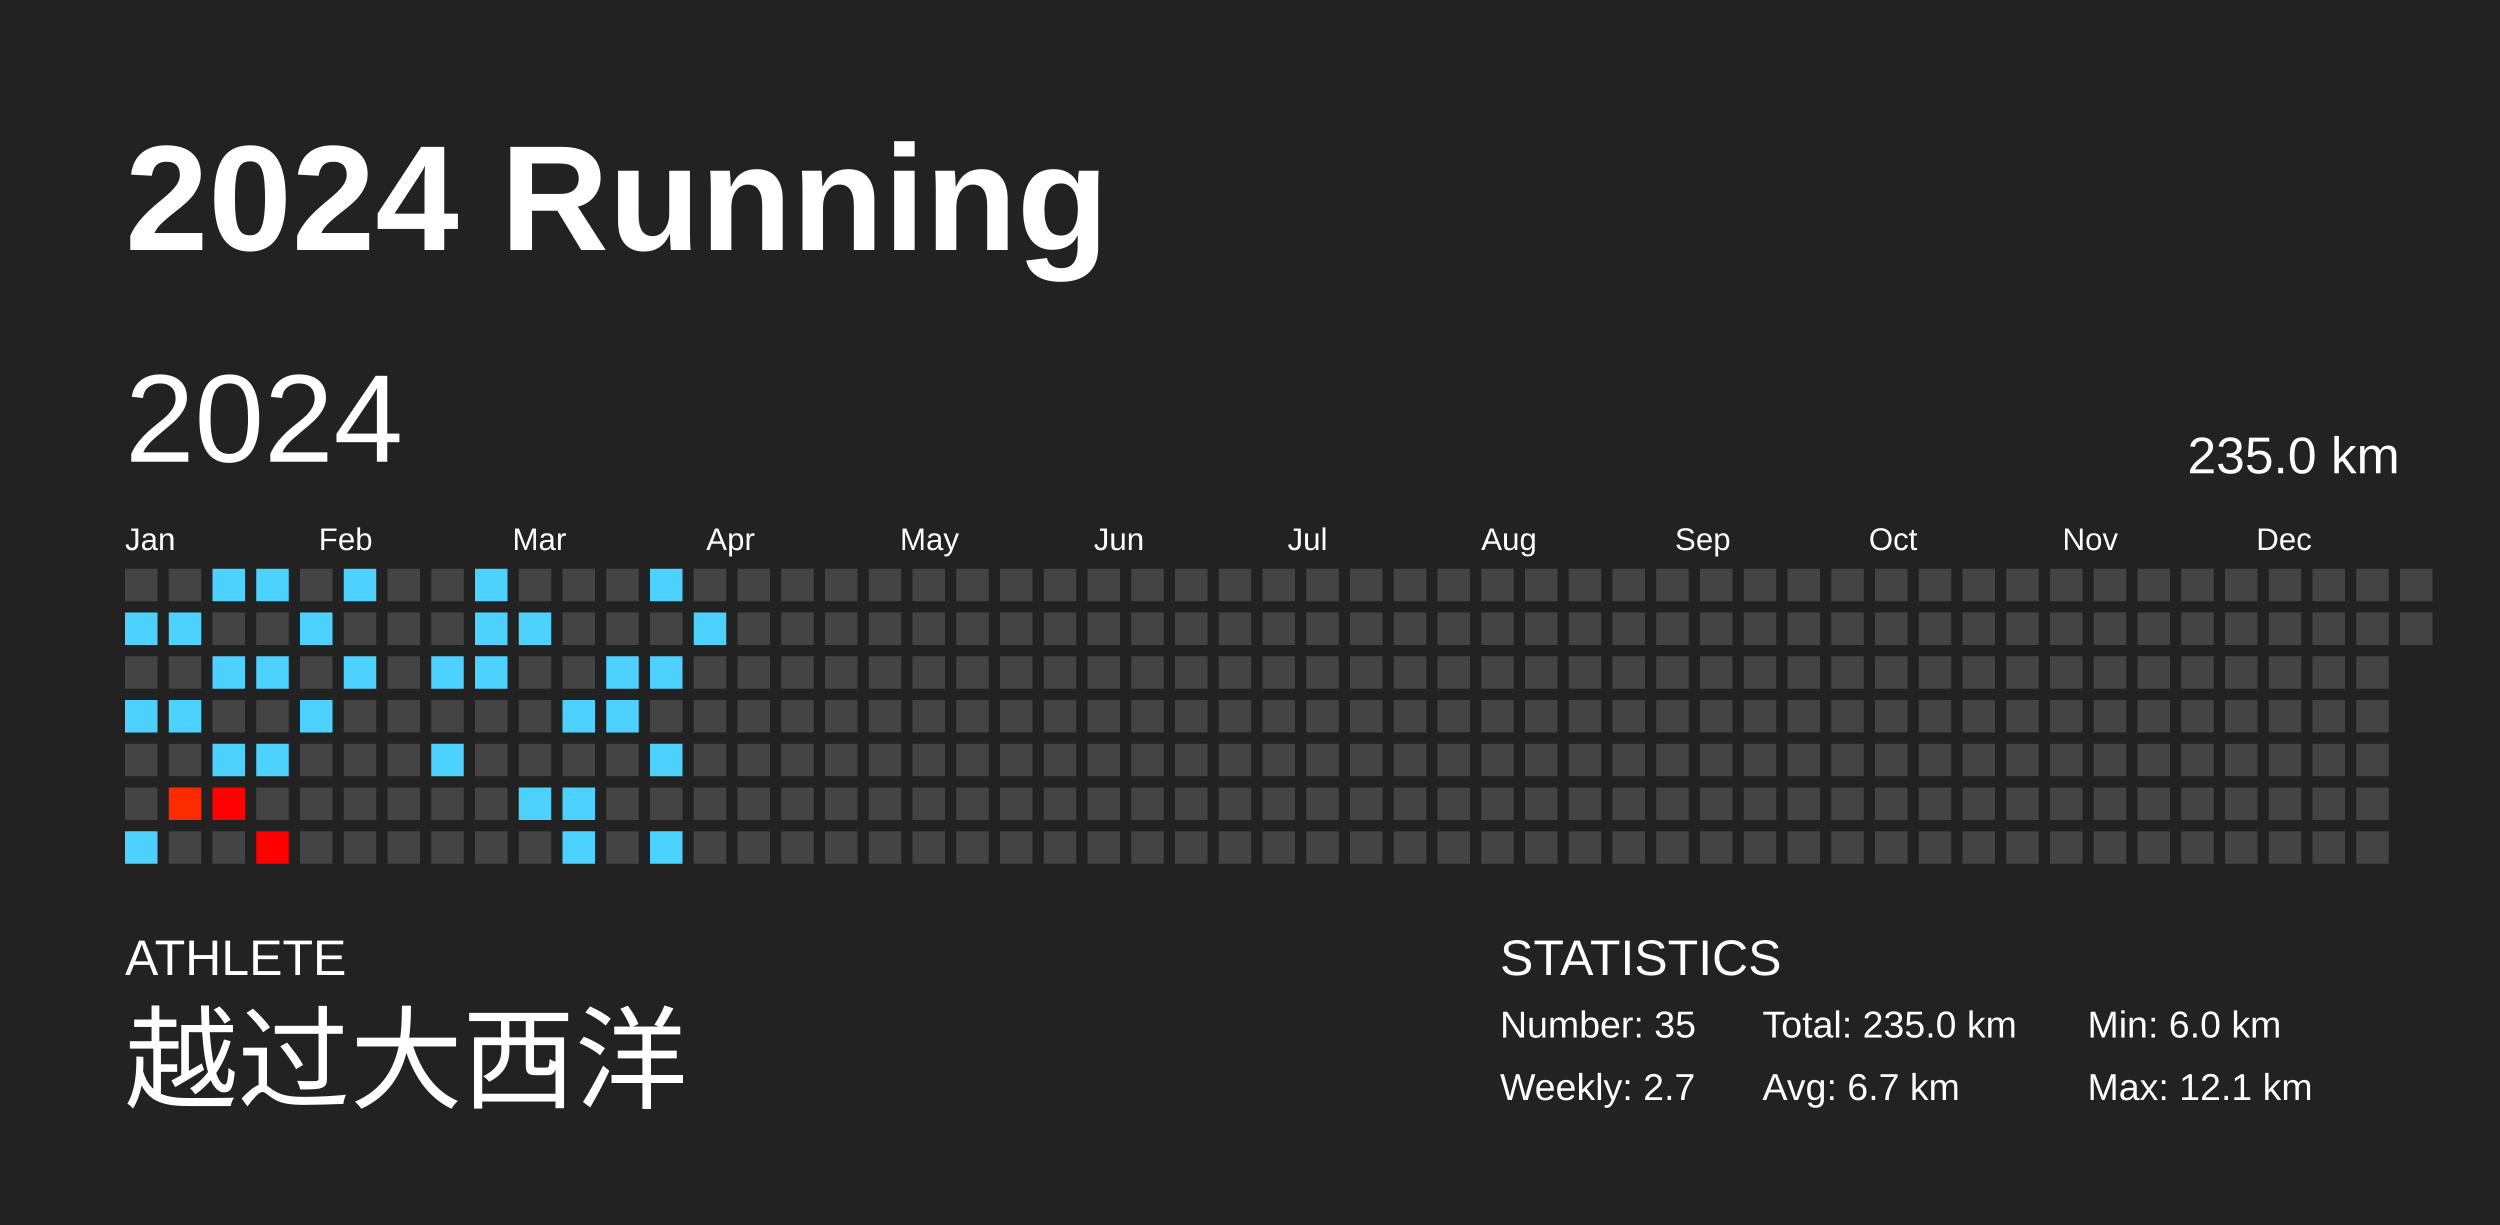
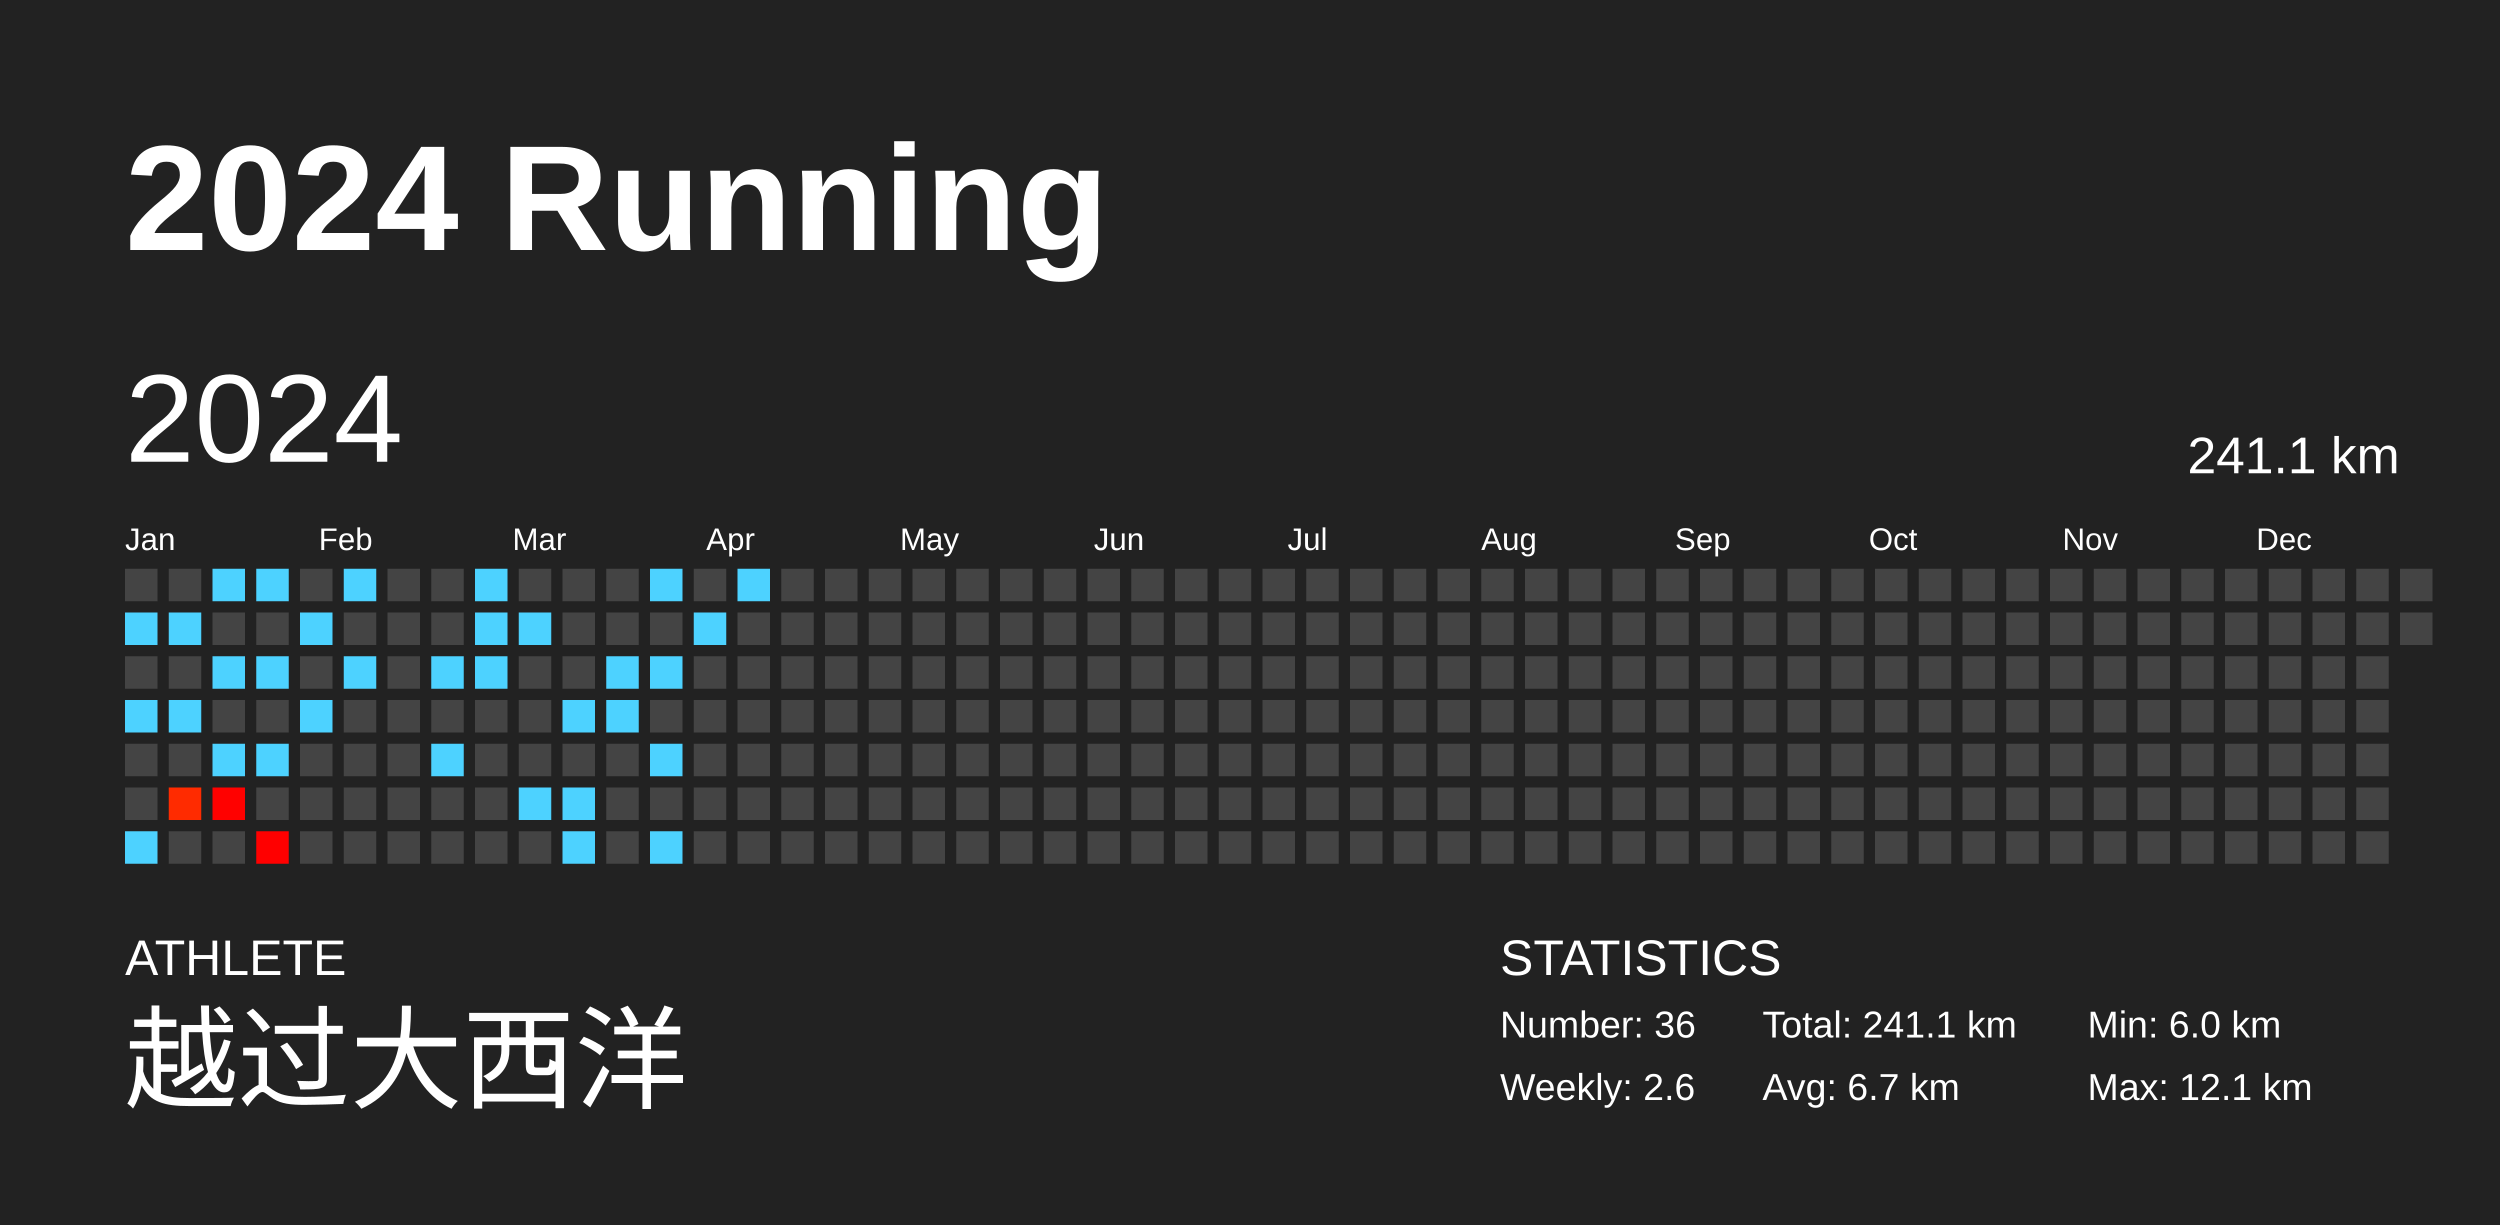
<svg xmlns="http://www.w3.org/2000/svg" baseProfile="full" height="98mm" version="1.1" viewBox="0,0,200,98" width="200mm">
  <defs />
  <rect fill="#222222" height="98" width="200" x="0" y="0" />
  <text fill="#FFFFFF" style="font-size:12px; font-family:Arial; font-weight:bold;" x="10" y="20">2024 Running</text>
  <text fill="#FFFFFF" style="font-size:4px; font-family:Arial" x="10" y="78">ATHLETE</text>
  <text fill="#FFFFFF" style="font-size:9px; font-family:Arial" x="10" y="88">越过大西洋</text>
  <text fill="#FFFFFF" style="font-size:4px; font-family:Arial" x="120" y="78">STATISTICS</text>
-   <text fill="#FFFFFF" style="font-size:3px; font-family:Arial" x="120" y="83">Number: 35</text>
-   <text fill="#FFFFFF" style="font-size:3px; font-family:Arial" x="120" y="88">Weekly: 2.7</text>
-   <text fill="#FFFFFF" style="font-size:3px; font-family:Arial" x="141" y="83">Total: 235.0 km</text>
+   <text fill="#FFFFFF" style="font-size:3px; font-family:Arial" x="120" y="83">Number: 36</text>
+   <text fill="#FFFFFF" style="font-size:3px; font-family:Arial" x="120" y="88">Weekly: 2.6</text>
+   <text fill="#FFFFFF" style="font-size:3px; font-family:Arial" x="141" y="83">Total: 241.1 km</text>
  <text fill="#FFFFFF" style="font-size:3px; font-family:Arial" x="141" y="88">Avg: 6.7 km</text>
  <text fill="#FFFFFF" style="font-size:3px; font-family:Arial" x="167" y="83">Min: 6.0 km</text>
  <text fill="#FFFFFF" style="font-size:3px; font-family:Arial" x="167" y="88">Max: 12.1 km</text>
  <text dominant-baseline="hanging" fill="#FFFFFF" style="font-size:10.0px; font-family:Arial;" x="10" y="30">2024</text>
-   <text dominant-baseline="hanging" fill="#FFFFFF" style="font-size:4.125px; font-family:Arial;" x="175" y="35">235.0 km</text>
+   <text dominant-baseline="hanging" fill="#FFFFFF" style="font-size:4.125px; font-family:Arial;" x="175" y="35">241.1 km</text>
  <text fill="#FFFFFF" style="font-size:2.5px; font-family:Arial" x="10.0" y="44">Jan</text>
  <text fill="#FFFFFF" style="font-size:2.5px; font-family:Arial" x="25.5" y="44">Feb</text>
  <text fill="#FFFFFF" style="font-size:2.5px; font-family:Arial" x="41.0" y="44">Mar</text>
  <text fill="#FFFFFF" style="font-size:2.5px; font-family:Arial" x="56.5" y="44">Apr</text>
  <text fill="#FFFFFF" style="font-size:2.5px; font-family:Arial" x="72.0" y="44">May</text>
  <text fill="#FFFFFF" style="font-size:2.5px; font-family:Arial" x="87.5" y="44">Jun</text>
  <text fill="#FFFFFF" style="font-size:2.5px; font-family:Arial" x="103.0" y="44">Jul</text>
  <text fill="#FFFFFF" style="font-size:2.5px; font-family:Arial" x="118.5" y="44">Aug</text>
  <text fill="#FFFFFF" style="font-size:2.5px; font-family:Arial" x="134.0" y="44">Sep</text>
  <text fill="#FFFFFF" style="font-size:2.5px; font-family:Arial" x="149.5" y="44">Oct</text>
  <text fill="#FFFFFF" style="font-size:2.5px; font-family:Arial" x="165.0" y="44">Nov</text>
  <text fill="#FFFFFF" style="font-size:2.5px; font-family:Arial" x="180.5" y="44">Dec</text>
  <rect fill="#444444" height="2.6" width="2.6" x="10.0" y="45.5" />
  <rect fill="#4dd2ff" height="2.6" width="2.6" x="10.0" y="49.0" />
  <rect fill="#444444" height="2.6" width="2.6" x="10.0" y="52.5" />
  <rect fill="#4dd2ff" height="2.6" width="2.6" x="10.0" y="56.0" />
  <rect fill="#444444" height="2.6" width="2.6" x="10.0" y="59.5" />
  <rect fill="#444444" height="2.6" width="2.6" x="10.0" y="63.0" />
  <rect fill="#4dd2ff" height="2.6" width="2.6" x="10.0" y="66.5" />
  <rect fill="#444444" height="2.6" width="2.6" x="13.5" y="45.5" />
  <rect fill="#4dd2ff" height="2.6" width="2.6" x="13.5" y="49.0" />
  <rect fill="#444444" height="2.6" width="2.6" x="13.5" y="52.5" />
  <rect fill="#4dd2ff" height="2.6" width="2.6" x="13.5" y="56.0" />
  <rect fill="#444444" height="2.6" width="2.6" x="13.5" y="59.5" />
  <rect fill="#ff2b00" height="2.6" width="2.6" x="13.5" y="63.0" />
  <rect fill="#444444" height="2.6" width="2.6" x="13.5" y="66.5" />
  <rect fill="#4dd2ff" height="2.6" width="2.6" x="17.0" y="45.5" />
  <rect fill="#444444" height="2.6" width="2.6" x="17.0" y="49.0" />
  <rect fill="#4dd2ff" height="2.6" width="2.6" x="17.0" y="52.5" />
  <rect fill="#444444" height="2.6" width="2.6" x="17.0" y="56.0" />
  <rect fill="#4dd2ff" height="2.6" width="2.6" x="17.0" y="59.5" />
  <rect fill="#ff0100" height="2.6" width="2.6" x="17.0" y="63.0" />
  <rect fill="#444444" height="2.6" width="2.6" x="17.0" y="66.5" />
  <rect fill="#4dd2ff" height="2.6" width="2.6" x="20.5" y="45.5" />
  <rect fill="#444444" height="2.6" width="2.6" x="20.5" y="49.0" />
  <rect fill="#4dd2ff" height="2.6" width="2.6" x="20.5" y="52.5" />
  <rect fill="#444444" height="2.6" width="2.6" x="20.5" y="56.0" />
  <rect fill="#4dd2ff" height="2.6" width="2.6" x="20.5" y="59.5" />
  <rect fill="#444444" height="2.6" width="2.6" x="20.5" y="63.0" />
  <rect fill="#ff0000" height="2.6" width="2.6" x="20.5" y="66.5" />
  <rect fill="#444444" height="2.6" width="2.6" x="24.0" y="45.5" />
  <rect fill="#4dd2ff" height="2.6" width="2.6" x="24.0" y="49.0" />
  <rect fill="#444444" height="2.6" width="2.6" x="24.0" y="52.5" />
  <rect fill="#4dd2ff" height="2.6" width="2.6" x="24.0" y="56.0" />
  <rect fill="#444444" height="2.6" width="2.6" x="24.0" y="59.5" />
  <rect fill="#444444" height="2.6" width="2.6" x="24.0" y="63.0" />
  <rect fill="#444444" height="2.6" width="2.6" x="24.0" y="66.5" />
  <rect fill="#4dd2ff" height="2.6" width="2.6" x="27.5" y="45.5" />
  <rect fill="#444444" height="2.6" width="2.6" x="27.5" y="49.0" />
  <rect fill="#4dd2ff" height="2.6" width="2.6" x="27.5" y="52.5" />
  <rect fill="#444444" height="2.6" width="2.6" x="27.5" y="56.0" />
  <rect fill="#444444" height="2.6" width="2.6" x="27.5" y="59.5" />
  <rect fill="#444444" height="2.6" width="2.6" x="27.5" y="63.0" />
  <rect fill="#444444" height="2.6" width="2.6" x="27.5" y="66.5" />
  <rect fill="#444444" height="2.6" width="2.6" x="31.0" y="45.5" />
  <rect fill="#444444" height="2.6" width="2.6" x="31.0" y="49.0" />
  <rect fill="#444444" height="2.6" width="2.6" x="31.0" y="52.5" />
  <rect fill="#444444" height="2.6" width="2.6" x="31.0" y="56.0" />
  <rect fill="#444444" height="2.6" width="2.6" x="31.0" y="59.5" />
  <rect fill="#444444" height="2.6" width="2.6" x="31.0" y="63.0" />
  <rect fill="#444444" height="2.6" width="2.6" x="31.0" y="66.5" />
  <rect fill="#444444" height="2.6" width="2.6" x="34.5" y="45.5" />
  <rect fill="#444444" height="2.6" width="2.6" x="34.5" y="49.0" />
  <rect fill="#4dd2ff" height="2.6" width="2.6" x="34.5" y="52.5" />
  <rect fill="#444444" height="2.6" width="2.6" x="34.5" y="56.0" />
  <rect fill="#4dd2ff" height="2.6" width="2.6" x="34.5" y="59.5" />
  <rect fill="#444444" height="2.6" width="2.6" x="34.5" y="63.0" />
  <rect fill="#444444" height="2.6" width="2.6" x="34.5" y="66.5" />
  <rect fill="#4dd2ff" height="2.6" width="2.6" x="38.0" y="45.5" />
  <rect fill="#4dd2ff" height="2.6" width="2.6" x="38.0" y="49.0" />
  <rect fill="#4dd2ff" height="2.6" width="2.6" x="38.0" y="52.5" />
  <rect fill="#444444" height="2.6" width="2.6" x="38.0" y="56.0" />
  <rect fill="#444444" height="2.6" width="2.6" x="38.0" y="59.5" />
  <rect fill="#444444" height="2.6" width="2.6" x="38.0" y="63.0" />
  <rect fill="#444444" height="2.6" width="2.6" x="38.0" y="66.5" />
  <rect fill="#444444" height="2.6" width="2.6" x="41.5" y="45.5" />
  <rect fill="#4dd2ff" height="2.6" width="2.6" x="41.5" y="49.0" />
  <rect fill="#444444" height="2.6" width="2.6" x="41.5" y="52.5" />
  <rect fill="#444444" height="2.6" width="2.6" x="41.5" y="56.0" />
  <rect fill="#444444" height="2.6" width="2.6" x="41.5" y="59.5" />
  <rect fill="#4dd2ff" height="2.6" width="2.6" x="41.5" y="63.0" />
  <rect fill="#444444" height="2.6" width="2.6" x="41.5" y="66.5" />
  <rect fill="#444444" height="2.6" width="2.6" x="45.0" y="45.5" />
  <rect fill="#444444" height="2.6" width="2.6" x="45.0" y="49.0" />
  <rect fill="#444444" height="2.6" width="2.6" x="45.0" y="52.5" />
  <rect fill="#4dd2ff" height="2.6" width="2.6" x="45.0" y="56.0" />
  <rect fill="#444444" height="2.6" width="2.6" x="45.0" y="59.5" />
  <rect fill="#4dd2ff" height="2.6" width="2.6" x="45.0" y="63.0" />
  <rect fill="#4dd2ff" height="2.6" width="2.6" x="45.0" y="66.5" />
  <rect fill="#444444" height="2.6" width="2.6" x="48.5" y="45.5" />
  <rect fill="#444444" height="2.6" width="2.6" x="48.5" y="49.0" />
  <rect fill="#4dd2ff" height="2.6" width="2.6" x="48.5" y="52.5" />
  <rect fill="#4dd2ff" height="2.6" width="2.6" x="48.5" y="56.0" />
  <rect fill="#444444" height="2.6" width="2.6" x="48.5" y="59.5" />
  <rect fill="#444444" height="2.6" width="2.6" x="48.5" y="63.0" />
  <rect fill="#444444" height="2.6" width="2.6" x="48.5" y="66.5" />
  <rect fill="#4dd2ff" height="2.6" width="2.6" x="52.0" y="45.5" />
  <rect fill="#444444" height="2.6" width="2.6" x="52.0" y="49.0" />
  <rect fill="#4dd2ff" height="2.6" width="2.6" x="52.0" y="52.5" />
  <rect fill="#444444" height="2.6" width="2.6" x="52.0" y="56.0" />
  <rect fill="#4dd2ff" height="2.6" width="2.6" x="52.0" y="59.5" />
  <rect fill="#444444" height="2.6" width="2.6" x="52.0" y="63.0" />
  <rect fill="#4dd2ff" height="2.6" width="2.6" x="52.0" y="66.5" />
  <rect fill="#444444" height="2.6" width="2.6" x="55.5" y="45.5" />
  <rect fill="#4dd2ff" height="2.6" width="2.6" x="55.5" y="49.0" />
  <rect fill="#444444" height="2.6" width="2.6" x="55.5" y="52.5" />
  <rect fill="#444444" height="2.6" width="2.6" x="55.5" y="56.0" />
  <rect fill="#444444" height="2.6" width="2.6" x="55.5" y="59.5" />
  <rect fill="#444444" height="2.6" width="2.6" x="55.5" y="63.0" />
  <rect fill="#444444" height="2.6" width="2.6" x="55.5" y="66.5" />
-   <rect fill="#444444" height="2.6" width="2.6" x="59.0" y="45.5" />
+   <rect fill="#4dd2ff" height="2.6" width="2.6" x="59.0" y="45.5" />
  <rect fill="#444444" height="2.6" width="2.6" x="59.0" y="49.0" />
  <rect fill="#444444" height="2.6" width="2.6" x="59.0" y="52.5" />
  <rect fill="#444444" height="2.6" width="2.6" x="59.0" y="56.0" />
  <rect fill="#444444" height="2.6" width="2.6" x="59.0" y="59.5" />
  <rect fill="#444444" height="2.6" width="2.6" x="59.0" y="63.0" />
  <rect fill="#444444" height="2.6" width="2.6" x="59.0" y="66.5" />
  <rect fill="#444444" height="2.6" width="2.6" x="62.5" y="45.5" />
  <rect fill="#444444" height="2.6" width="2.6" x="62.5" y="49.0" />
  <rect fill="#444444" height="2.6" width="2.6" x="62.5" y="52.5" />
  <rect fill="#444444" height="2.6" width="2.6" x="62.5" y="56.0" />
  <rect fill="#444444" height="2.6" width="2.6" x="62.5" y="59.5" />
  <rect fill="#444444" height="2.6" width="2.6" x="62.5" y="63.0" />
  <rect fill="#444444" height="2.6" width="2.6" x="62.5" y="66.5" />
  <rect fill="#444444" height="2.6" width="2.6" x="66.0" y="45.5" />
  <rect fill="#444444" height="2.6" width="2.6" x="66.0" y="49.0" />
  <rect fill="#444444" height="2.6" width="2.6" x="66.0" y="52.5" />
  <rect fill="#444444" height="2.6" width="2.6" x="66.0" y="56.0" />
  <rect fill="#444444" height="2.6" width="2.6" x="66.0" y="59.5" />
  <rect fill="#444444" height="2.6" width="2.6" x="66.0" y="63.0" />
  <rect fill="#444444" height="2.6" width="2.6" x="66.0" y="66.5" />
  <rect fill="#444444" height="2.6" width="2.6" x="69.5" y="45.5" />
  <rect fill="#444444" height="2.6" width="2.6" x="69.5" y="49.0" />
  <rect fill="#444444" height="2.6" width="2.6" x="69.5" y="52.5" />
  <rect fill="#444444" height="2.6" width="2.6" x="69.5" y="56.0" />
  <rect fill="#444444" height="2.6" width="2.6" x="69.5" y="59.5" />
  <rect fill="#444444" height="2.6" width="2.6" x="69.5" y="63.0" />
  <rect fill="#444444" height="2.6" width="2.6" x="69.5" y="66.5" />
  <rect fill="#444444" height="2.6" width="2.6" x="73.0" y="45.5" />
  <rect fill="#444444" height="2.6" width="2.6" x="73.0" y="49.0" />
  <rect fill="#444444" height="2.6" width="2.6" x="73.0" y="52.5" />
  <rect fill="#444444" height="2.6" width="2.6" x="73.0" y="56.0" />
  <rect fill="#444444" height="2.6" width="2.6" x="73.0" y="59.5" />
  <rect fill="#444444" height="2.6" width="2.6" x="73.0" y="63.0" />
  <rect fill="#444444" height="2.6" width="2.6" x="73.0" y="66.5" />
  <rect fill="#444444" height="2.6" width="2.6" x="76.5" y="45.5" />
  <rect fill="#444444" height="2.6" width="2.6" x="76.5" y="49.0" />
  <rect fill="#444444" height="2.6" width="2.6" x="76.5" y="52.5" />
  <rect fill="#444444" height="2.6" width="2.6" x="76.5" y="56.0" />
  <rect fill="#444444" height="2.6" width="2.6" x="76.5" y="59.5" />
  <rect fill="#444444" height="2.6" width="2.6" x="76.5" y="63.0" />
  <rect fill="#444444" height="2.6" width="2.6" x="76.5" y="66.5" />
  <rect fill="#444444" height="2.6" width="2.6" x="80.0" y="45.5" />
  <rect fill="#444444" height="2.6" width="2.6" x="80.0" y="49.0" />
  <rect fill="#444444" height="2.6" width="2.6" x="80.0" y="52.5" />
  <rect fill="#444444" height="2.6" width="2.6" x="80.0" y="56.0" />
  <rect fill="#444444" height="2.6" width="2.6" x="80.0" y="59.5" />
  <rect fill="#444444" height="2.6" width="2.6" x="80.0" y="63.0" />
  <rect fill="#444444" height="2.6" width="2.6" x="80.0" y="66.5" />
  <rect fill="#444444" height="2.6" width="2.6" x="83.5" y="45.5" />
  <rect fill="#444444" height="2.6" width="2.6" x="83.5" y="49.0" />
  <rect fill="#444444" height="2.6" width="2.6" x="83.5" y="52.5" />
  <rect fill="#444444" height="2.6" width="2.6" x="83.5" y="56.0" />
  <rect fill="#444444" height="2.6" width="2.6" x="83.5" y="59.5" />
  <rect fill="#444444" height="2.6" width="2.6" x="83.5" y="63.0" />
  <rect fill="#444444" height="2.6" width="2.6" x="83.5" y="66.5" />
  <rect fill="#444444" height="2.6" width="2.6" x="87.0" y="45.5" />
  <rect fill="#444444" height="2.6" width="2.6" x="87.0" y="49.0" />
  <rect fill="#444444" height="2.6" width="2.6" x="87.0" y="52.5" />
  <rect fill="#444444" height="2.6" width="2.6" x="87.0" y="56.0" />
  <rect fill="#444444" height="2.6" width="2.6" x="87.0" y="59.5" />
  <rect fill="#444444" height="2.6" width="2.6" x="87.0" y="63.0" />
  <rect fill="#444444" height="2.6" width="2.6" x="87.0" y="66.5" />
  <rect fill="#444444" height="2.6" width="2.6" x="90.5" y="45.5" />
  <rect fill="#444444" height="2.6" width="2.6" x="90.5" y="49.0" />
  <rect fill="#444444" height="2.6" width="2.6" x="90.5" y="52.5" />
  <rect fill="#444444" height="2.6" width="2.6" x="90.5" y="56.0" />
  <rect fill="#444444" height="2.6" width="2.6" x="90.5" y="59.5" />
  <rect fill="#444444" height="2.6" width="2.6" x="90.5" y="63.0" />
  <rect fill="#444444" height="2.6" width="2.6" x="90.5" y="66.5" />
  <rect fill="#444444" height="2.6" width="2.6" x="94.0" y="45.5" />
  <rect fill="#444444" height="2.6" width="2.6" x="94.0" y="49.0" />
  <rect fill="#444444" height="2.6" width="2.6" x="94.0" y="52.5" />
  <rect fill="#444444" height="2.6" width="2.6" x="94.0" y="56.0" />
  <rect fill="#444444" height="2.6" width="2.6" x="94.0" y="59.5" />
  <rect fill="#444444" height="2.6" width="2.6" x="94.0" y="63.0" />
  <rect fill="#444444" height="2.6" width="2.6" x="94.0" y="66.5" />
  <rect fill="#444444" height="2.6" width="2.6" x="97.5" y="45.5" />
  <rect fill="#444444" height="2.6" width="2.6" x="97.5" y="49.0" />
  <rect fill="#444444" height="2.6" width="2.6" x="97.5" y="52.5" />
  <rect fill="#444444" height="2.6" width="2.6" x="97.5" y="56.0" />
  <rect fill="#444444" height="2.6" width="2.6" x="97.5" y="59.5" />
  <rect fill="#444444" height="2.6" width="2.6" x="97.5" y="63.0" />
  <rect fill="#444444" height="2.6" width="2.6" x="97.5" y="66.5" />
  <rect fill="#444444" height="2.6" width="2.6" x="101.0" y="45.5" />
  <rect fill="#444444" height="2.6" width="2.6" x="101.0" y="49.0" />
  <rect fill="#444444" height="2.6" width="2.6" x="101.0" y="52.5" />
  <rect fill="#444444" height="2.6" width="2.6" x="101.0" y="56.0" />
  <rect fill="#444444" height="2.6" width="2.6" x="101.0" y="59.5" />
  <rect fill="#444444" height="2.6" width="2.6" x="101.0" y="63.0" />
  <rect fill="#444444" height="2.6" width="2.6" x="101.0" y="66.5" />
  <rect fill="#444444" height="2.6" width="2.6" x="104.5" y="45.5" />
  <rect fill="#444444" height="2.6" width="2.6" x="104.5" y="49.0" />
  <rect fill="#444444" height="2.6" width="2.6" x="104.5" y="52.5" />
  <rect fill="#444444" height="2.6" width="2.6" x="104.5" y="56.0" />
  <rect fill="#444444" height="2.6" width="2.6" x="104.5" y="59.5" />
  <rect fill="#444444" height="2.6" width="2.6" x="104.5" y="63.0" />
  <rect fill="#444444" height="2.6" width="2.6" x="104.5" y="66.5" />
  <rect fill="#444444" height="2.6" width="2.6" x="108.0" y="45.5" />
  <rect fill="#444444" height="2.6" width="2.6" x="108.0" y="49.0" />
  <rect fill="#444444" height="2.6" width="2.6" x="108.0" y="52.5" />
  <rect fill="#444444" height="2.6" width="2.6" x="108.0" y="56.0" />
  <rect fill="#444444" height="2.6" width="2.6" x="108.0" y="59.5" />
  <rect fill="#444444" height="2.6" width="2.6" x="108.0" y="63.0" />
  <rect fill="#444444" height="2.6" width="2.6" x="108.0" y="66.5" />
  <rect fill="#444444" height="2.6" width="2.6" x="111.5" y="45.5" />
  <rect fill="#444444" height="2.6" width="2.6" x="111.5" y="49.0" />
  <rect fill="#444444" height="2.6" width="2.6" x="111.5" y="52.5" />
  <rect fill="#444444" height="2.6" width="2.6" x="111.5" y="56.0" />
  <rect fill="#444444" height="2.6" width="2.6" x="111.5" y="59.5" />
  <rect fill="#444444" height="2.6" width="2.6" x="111.5" y="63.0" />
  <rect fill="#444444" height="2.6" width="2.6" x="111.5" y="66.5" />
  <rect fill="#444444" height="2.6" width="2.6" x="115.0" y="45.5" />
  <rect fill="#444444" height="2.6" width="2.6" x="115.0" y="49.0" />
  <rect fill="#444444" height="2.6" width="2.6" x="115.0" y="52.5" />
  <rect fill="#444444" height="2.6" width="2.6" x="115.0" y="56.0" />
  <rect fill="#444444" height="2.6" width="2.6" x="115.0" y="59.5" />
  <rect fill="#444444" height="2.6" width="2.6" x="115.0" y="63.0" />
  <rect fill="#444444" height="2.6" width="2.6" x="115.0" y="66.5" />
  <rect fill="#444444" height="2.6" width="2.6" x="118.5" y="45.5" />
  <rect fill="#444444" height="2.6" width="2.6" x="118.5" y="49.0" />
  <rect fill="#444444" height="2.6" width="2.6" x="118.5" y="52.5" />
  <rect fill="#444444" height="2.6" width="2.6" x="118.5" y="56.0" />
  <rect fill="#444444" height="2.6" width="2.6" x="118.5" y="59.5" />
  <rect fill="#444444" height="2.6" width="2.6" x="118.5" y="63.0" />
  <rect fill="#444444" height="2.6" width="2.6" x="118.5" y="66.5" />
  <rect fill="#444444" height="2.6" width="2.6" x="122.0" y="45.5" />
  <rect fill="#444444" height="2.6" width="2.6" x="122.0" y="49.0" />
  <rect fill="#444444" height="2.6" width="2.6" x="122.0" y="52.5" />
  <rect fill="#444444" height="2.6" width="2.6" x="122.0" y="56.0" />
  <rect fill="#444444" height="2.6" width="2.6" x="122.0" y="59.5" />
  <rect fill="#444444" height="2.6" width="2.6" x="122.0" y="63.0" />
  <rect fill="#444444" height="2.6" width="2.6" x="122.0" y="66.5" />
  <rect fill="#444444" height="2.6" width="2.6" x="125.5" y="45.5" />
  <rect fill="#444444" height="2.6" width="2.6" x="125.5" y="49.0" />
  <rect fill="#444444" height="2.6" width="2.6" x="125.5" y="52.5" />
  <rect fill="#444444" height="2.6" width="2.6" x="125.5" y="56.0" />
  <rect fill="#444444" height="2.6" width="2.6" x="125.5" y="59.5" />
  <rect fill="#444444" height="2.6" width="2.6" x="125.5" y="63.0" />
  <rect fill="#444444" height="2.6" width="2.6" x="125.5" y="66.5" />
  <rect fill="#444444" height="2.6" width="2.6" x="129.0" y="45.5" />
  <rect fill="#444444" height="2.6" width="2.6" x="129.0" y="49.0" />
  <rect fill="#444444" height="2.6" width="2.6" x="129.0" y="52.5" />
  <rect fill="#444444" height="2.6" width="2.6" x="129.0" y="56.0" />
  <rect fill="#444444" height="2.6" width="2.6" x="129.0" y="59.5" />
  <rect fill="#444444" height="2.6" width="2.6" x="129.0" y="63.0" />
  <rect fill="#444444" height="2.6" width="2.6" x="129.0" y="66.5" />
  <rect fill="#444444" height="2.6" width="2.6" x="132.5" y="45.5" />
  <rect fill="#444444" height="2.6" width="2.6" x="132.5" y="49.0" />
  <rect fill="#444444" height="2.6" width="2.6" x="132.5" y="52.5" />
  <rect fill="#444444" height="2.6" width="2.6" x="132.5" y="56.0" />
  <rect fill="#444444" height="2.6" width="2.6" x="132.5" y="59.5" />
  <rect fill="#444444" height="2.6" width="2.6" x="132.5" y="63.0" />
  <rect fill="#444444" height="2.6" width="2.6" x="132.5" y="66.5" />
  <rect fill="#444444" height="2.6" width="2.6" x="136.0" y="45.5" />
  <rect fill="#444444" height="2.6" width="2.6" x="136.0" y="49.0" />
  <rect fill="#444444" height="2.6" width="2.6" x="136.0" y="52.5" />
  <rect fill="#444444" height="2.6" width="2.6" x="136.0" y="56.0" />
  <rect fill="#444444" height="2.6" width="2.6" x="136.0" y="59.5" />
  <rect fill="#444444" height="2.6" width="2.6" x="136.0" y="63.0" />
  <rect fill="#444444" height="2.6" width="2.6" x="136.0" y="66.5" />
  <rect fill="#444444" height="2.6" width="2.6" x="139.5" y="45.5" />
  <rect fill="#444444" height="2.6" width="2.6" x="139.5" y="49.0" />
  <rect fill="#444444" height="2.6" width="2.6" x="139.5" y="52.5" />
  <rect fill="#444444" height="2.6" width="2.6" x="139.5" y="56.0" />
  <rect fill="#444444" height="2.6" width="2.6" x="139.5" y="59.5" />
  <rect fill="#444444" height="2.6" width="2.6" x="139.5" y="63.0" />
  <rect fill="#444444" height="2.6" width="2.6" x="139.5" y="66.5" />
  <rect fill="#444444" height="2.6" width="2.6" x="143.0" y="45.5" />
  <rect fill="#444444" height="2.6" width="2.6" x="143.0" y="49.0" />
  <rect fill="#444444" height="2.6" width="2.6" x="143.0" y="52.5" />
  <rect fill="#444444" height="2.6" width="2.6" x="143.0" y="56.0" />
  <rect fill="#444444" height="2.6" width="2.6" x="143.0" y="59.5" />
  <rect fill="#444444" height="2.6" width="2.6" x="143.0" y="63.0" />
  <rect fill="#444444" height="2.6" width="2.6" x="143.0" y="66.5" />
  <rect fill="#444444" height="2.6" width="2.6" x="146.5" y="45.5" />
  <rect fill="#444444" height="2.6" width="2.6" x="146.5" y="49.0" />
  <rect fill="#444444" height="2.6" width="2.6" x="146.5" y="52.5" />
  <rect fill="#444444" height="2.6" width="2.6" x="146.5" y="56.0" />
  <rect fill="#444444" height="2.6" width="2.6" x="146.5" y="59.5" />
  <rect fill="#444444" height="2.6" width="2.6" x="146.5" y="63.0" />
  <rect fill="#444444" height="2.6" width="2.6" x="146.5" y="66.5" />
  <rect fill="#444444" height="2.6" width="2.6" x="150.0" y="45.5" />
  <rect fill="#444444" height="2.6" width="2.6" x="150.0" y="49.0" />
  <rect fill="#444444" height="2.6" width="2.6" x="150.0" y="52.5" />
  <rect fill="#444444" height="2.6" width="2.6" x="150.0" y="56.0" />
  <rect fill="#444444" height="2.6" width="2.6" x="150.0" y="59.5" />
  <rect fill="#444444" height="2.6" width="2.6" x="150.0" y="63.0" />
  <rect fill="#444444" height="2.6" width="2.6" x="150.0" y="66.5" />
  <rect fill="#444444" height="2.6" width="2.6" x="153.5" y="45.5" />
  <rect fill="#444444" height="2.6" width="2.6" x="153.5" y="49.0" />
  <rect fill="#444444" height="2.6" width="2.6" x="153.5" y="52.5" />
  <rect fill="#444444" height="2.6" width="2.6" x="153.5" y="56.0" />
  <rect fill="#444444" height="2.6" width="2.6" x="153.5" y="59.5" />
  <rect fill="#444444" height="2.6" width="2.6" x="153.5" y="63.0" />
  <rect fill="#444444" height="2.6" width="2.6" x="153.5" y="66.5" />
  <rect fill="#444444" height="2.6" width="2.6" x="157.0" y="45.5" />
  <rect fill="#444444" height="2.6" width="2.6" x="157.0" y="49.0" />
  <rect fill="#444444" height="2.6" width="2.6" x="157.0" y="52.5" />
  <rect fill="#444444" height="2.6" width="2.6" x="157.0" y="56.0" />
  <rect fill="#444444" height="2.6" width="2.6" x="157.0" y="59.5" />
  <rect fill="#444444" height="2.6" width="2.6" x="157.0" y="63.0" />
  <rect fill="#444444" height="2.6" width="2.6" x="157.0" y="66.5" />
  <rect fill="#444444" height="2.6" width="2.6" x="160.5" y="45.5" />
  <rect fill="#444444" height="2.6" width="2.6" x="160.5" y="49.0" />
  <rect fill="#444444" height="2.6" width="2.6" x="160.5" y="52.5" />
  <rect fill="#444444" height="2.6" width="2.6" x="160.5" y="56.0" />
  <rect fill="#444444" height="2.6" width="2.6" x="160.5" y="59.5" />
  <rect fill="#444444" height="2.6" width="2.6" x="160.5" y="63.0" />
  <rect fill="#444444" height="2.6" width="2.6" x="160.5" y="66.5" />
  <rect fill="#444444" height="2.6" width="2.6" x="164.0" y="45.5" />
  <rect fill="#444444" height="2.6" width="2.6" x="164.0" y="49.0" />
  <rect fill="#444444" height="2.6" width="2.6" x="164.0" y="52.5" />
  <rect fill="#444444" height="2.6" width="2.6" x="164.0" y="56.0" />
  <rect fill="#444444" height="2.6" width="2.6" x="164.0" y="59.5" />
  <rect fill="#444444" height="2.6" width="2.6" x="164.0" y="63.0" />
  <rect fill="#444444" height="2.6" width="2.6" x="164.0" y="66.5" />
  <rect fill="#444444" height="2.6" width="2.6" x="167.5" y="45.5" />
  <rect fill="#444444" height="2.6" width="2.6" x="167.5" y="49.0" />
  <rect fill="#444444" height="2.6" width="2.6" x="167.5" y="52.5" />
  <rect fill="#444444" height="2.6" width="2.6" x="167.5" y="56.0" />
  <rect fill="#444444" height="2.6" width="2.6" x="167.5" y="59.5" />
  <rect fill="#444444" height="2.6" width="2.6" x="167.5" y="63.0" />
  <rect fill="#444444" height="2.6" width="2.6" x="167.5" y="66.5" />
  <rect fill="#444444" height="2.6" width="2.6" x="171.0" y="45.5" />
  <rect fill="#444444" height="2.6" width="2.6" x="171.0" y="49.0" />
  <rect fill="#444444" height="2.6" width="2.6" x="171.0" y="52.5" />
  <rect fill="#444444" height="2.6" width="2.6" x="171.0" y="56.0" />
  <rect fill="#444444" height="2.6" width="2.6" x="171.0" y="59.5" />
  <rect fill="#444444" height="2.6" width="2.6" x="171.0" y="63.0" />
  <rect fill="#444444" height="2.6" width="2.6" x="171.0" y="66.5" />
  <rect fill="#444444" height="2.6" width="2.6" x="174.5" y="45.5" />
  <rect fill="#444444" height="2.6" width="2.6" x="174.5" y="49.0" />
  <rect fill="#444444" height="2.6" width="2.6" x="174.5" y="52.5" />
  <rect fill="#444444" height="2.6" width="2.6" x="174.5" y="56.0" />
  <rect fill="#444444" height="2.6" width="2.6" x="174.5" y="59.5" />
  <rect fill="#444444" height="2.6" width="2.6" x="174.5" y="63.0" />
  <rect fill="#444444" height="2.6" width="2.6" x="174.5" y="66.5" />
  <rect fill="#444444" height="2.6" width="2.6" x="178.0" y="45.5" />
  <rect fill="#444444" height="2.6" width="2.6" x="178.0" y="49.0" />
  <rect fill="#444444" height="2.6" width="2.6" x="178.0" y="52.5" />
  <rect fill="#444444" height="2.6" width="2.6" x="178.0" y="56.0" />
  <rect fill="#444444" height="2.6" width="2.6" x="178.0" y="59.5" />
  <rect fill="#444444" height="2.6" width="2.6" x="178.0" y="63.0" />
  <rect fill="#444444" height="2.6" width="2.6" x="178.0" y="66.5" />
  <rect fill="#444444" height="2.6" width="2.6" x="181.5" y="45.5" />
  <rect fill="#444444" height="2.6" width="2.6" x="181.5" y="49.0" />
  <rect fill="#444444" height="2.6" width="2.6" x="181.5" y="52.5" />
  <rect fill="#444444" height="2.6" width="2.6" x="181.5" y="56.0" />
  <rect fill="#444444" height="2.6" width="2.6" x="181.5" y="59.5" />
  <rect fill="#444444" height="2.6" width="2.6" x="181.5" y="63.0" />
  <rect fill="#444444" height="2.6" width="2.6" x="181.5" y="66.5" />
  <rect fill="#444444" height="2.6" width="2.6" x="185.0" y="45.5" />
  <rect fill="#444444" height="2.6" width="2.6" x="185.0" y="49.0" />
  <rect fill="#444444" height="2.6" width="2.6" x="185.0" y="52.5" />
  <rect fill="#444444" height="2.6" width="2.6" x="185.0" y="56.0" />
  <rect fill="#444444" height="2.6" width="2.6" x="185.0" y="59.5" />
  <rect fill="#444444" height="2.6" width="2.6" x="185.0" y="63.0" />
  <rect fill="#444444" height="2.6" width="2.6" x="185.0" y="66.5" />
  <rect fill="#444444" height="2.6" width="2.6" x="188.5" y="45.5" />
  <rect fill="#444444" height="2.6" width="2.6" x="188.5" y="49.0" />
  <rect fill="#444444" height="2.6" width="2.6" x="188.5" y="52.5" />
  <rect fill="#444444" height="2.6" width="2.6" x="188.5" y="56.0" />
  <rect fill="#444444" height="2.6" width="2.6" x="188.5" y="59.5" />
  <rect fill="#444444" height="2.6" width="2.6" x="188.5" y="63.0" />
  <rect fill="#444444" height="2.6" width="2.6" x="188.5" y="66.5" />
  <rect fill="#444444" height="2.6" width="2.6" x="192.0" y="45.5" />
  <rect fill="#444444" height="2.6" width="2.6" x="192.0" y="49.0" />
</svg>
